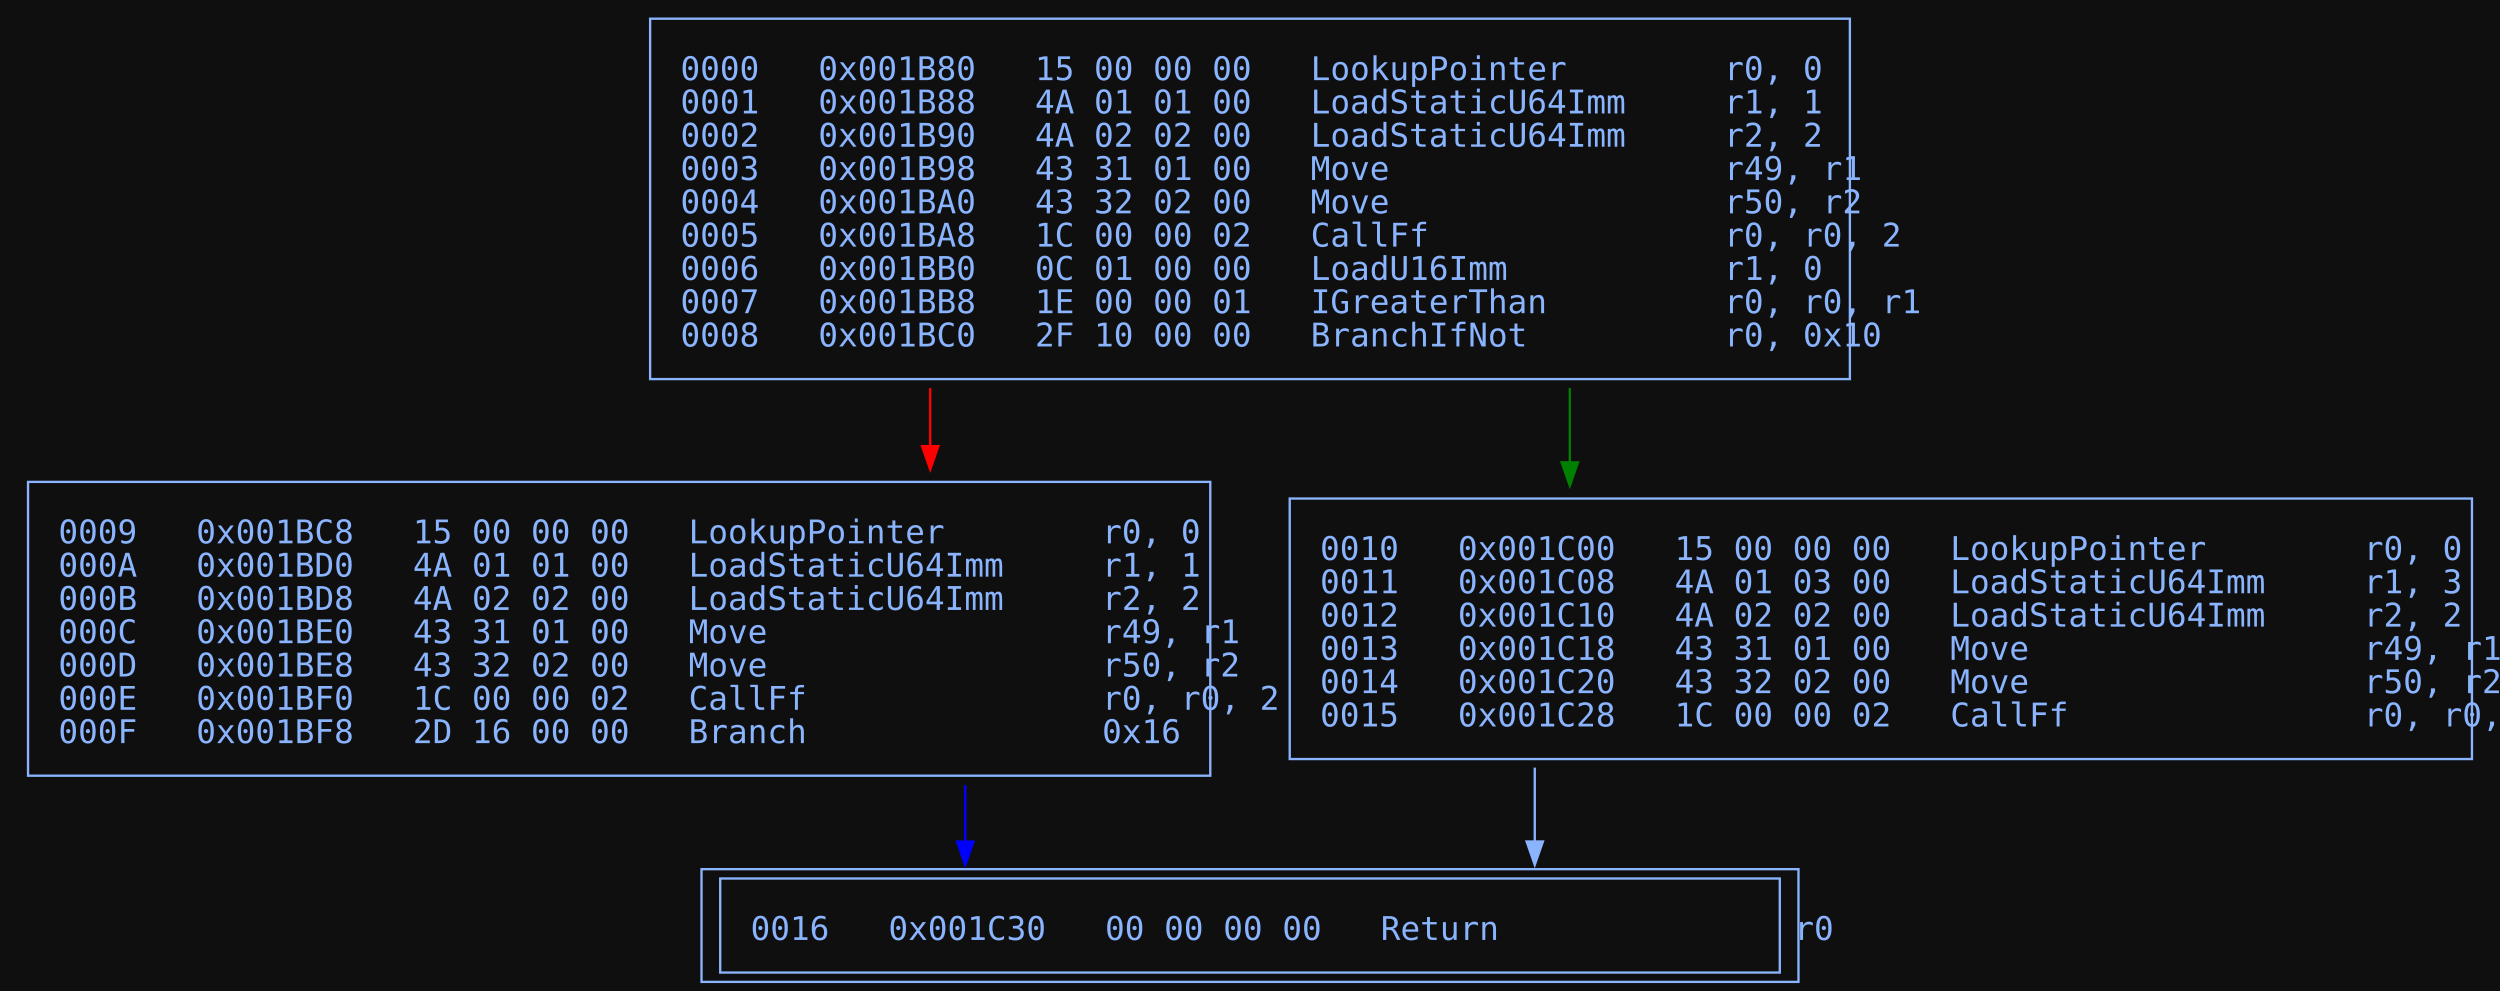
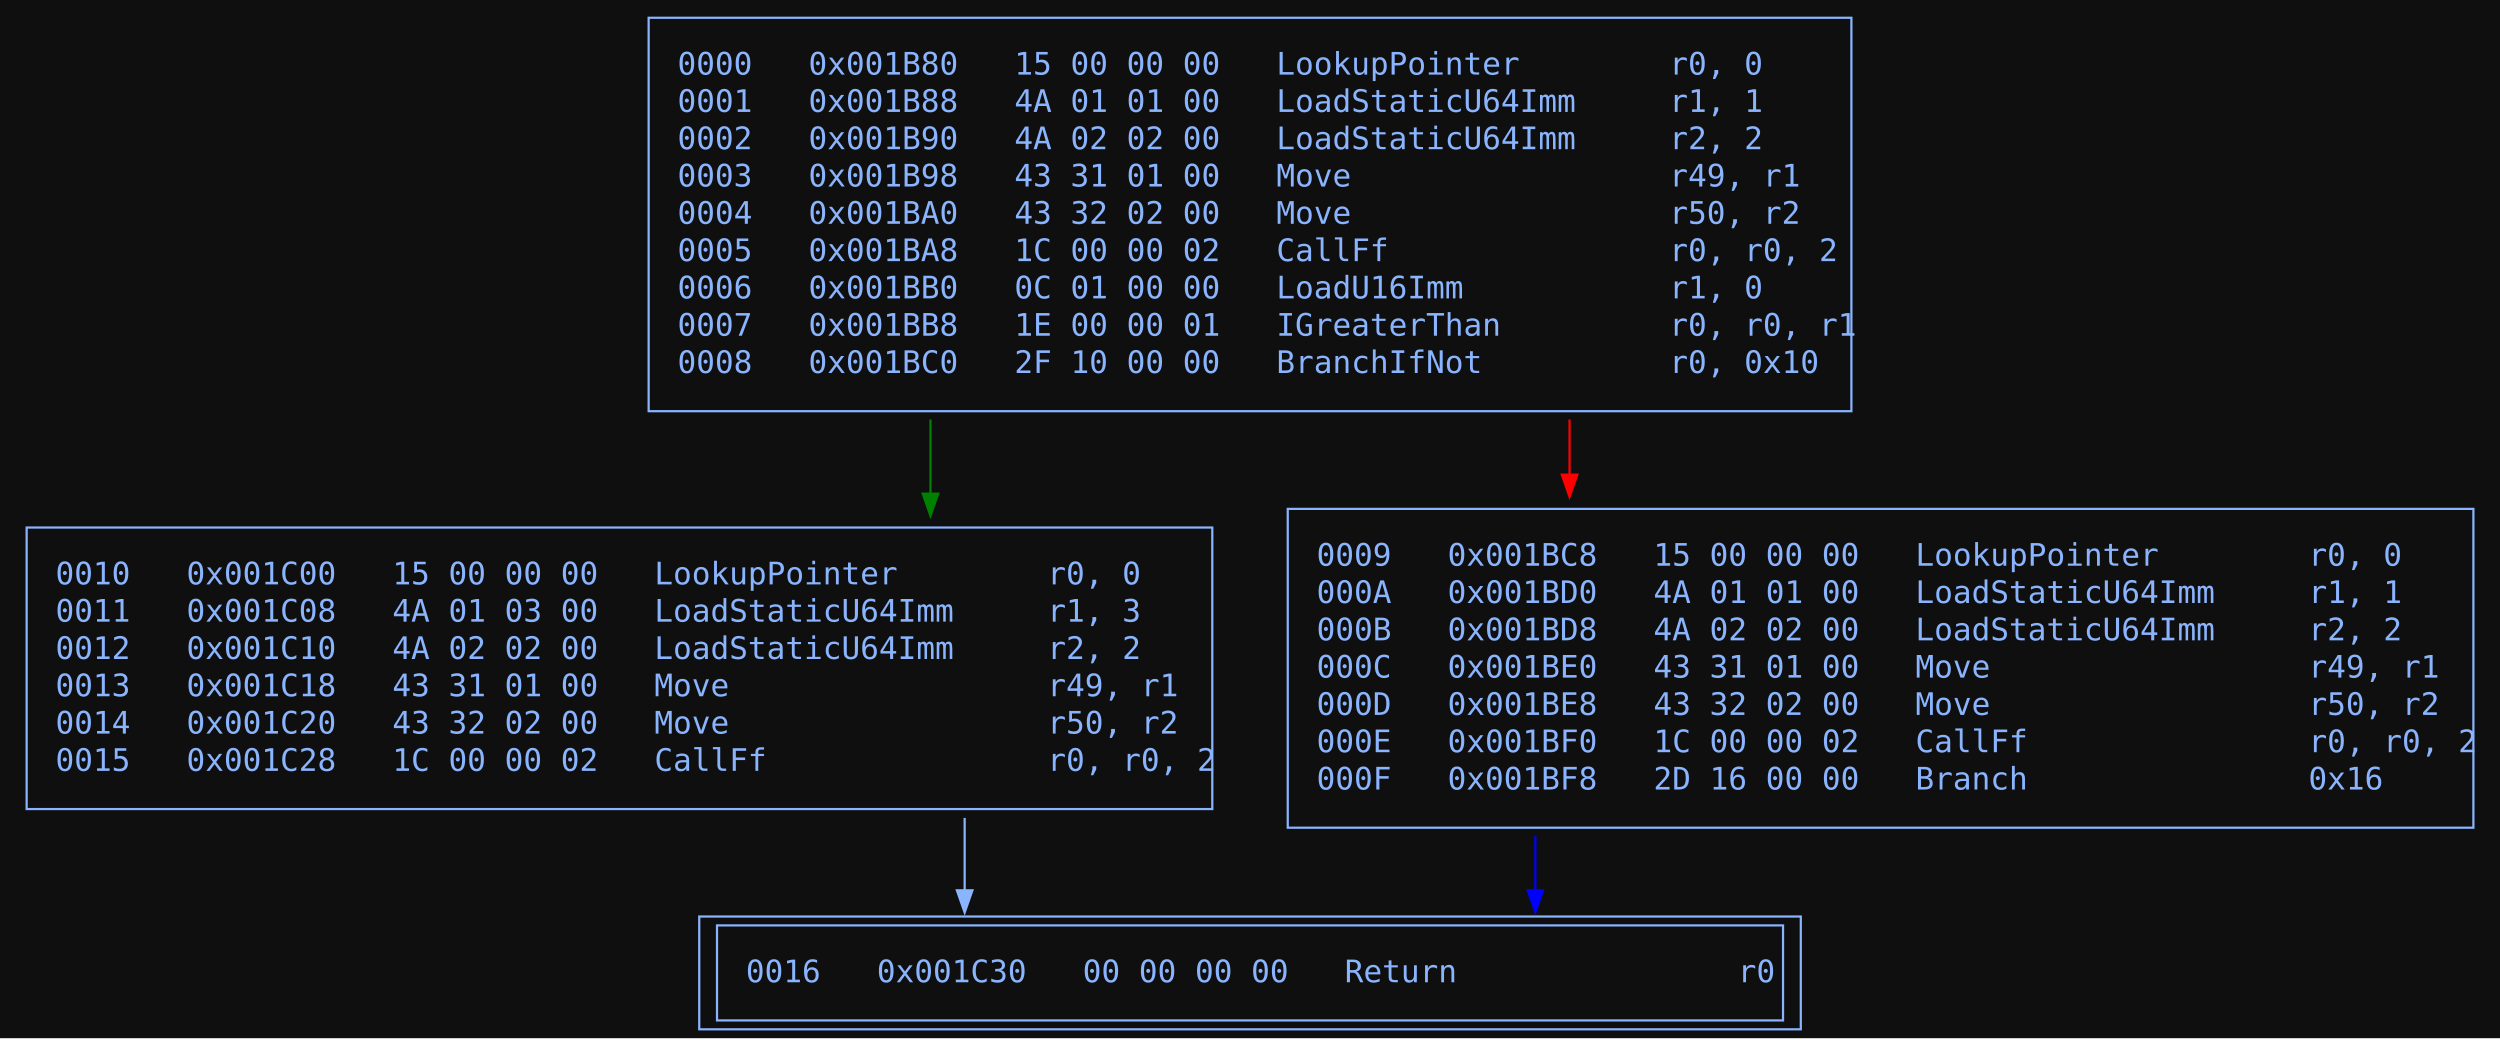
- <svg xmlns="http://www.w3.org/2000/svg" width="1070pt" height="424pt" viewBox="0.00 0.00 1070.00 424.00">
-   <g id="graph0" class="graph" transform="scale(1 1) rotate(0) translate(4 420.25)">
-     <polygon fill="#0f0f0f" stroke="none" points="-4,4 -4,-420.25 1066,-420.25 1066,4 -4,4" />
+ <svg xmlns="http://www.w3.org/2000/svg" width="1126pt" height="468pt" viewBox="0.00 0.00 1126.00 468.00">
+   <g id="graph0" class="graph" transform="scale(1 1) rotate(0) translate(4 463.6)">
+     <polygon fill="#0f0f0f" stroke="none" points="-4,4 -4,-463.6 1122.02,-463.6 1122.02,4 -4,4" />
    <g id="node1" class="node">
-       <polygon fill="none" stroke="#8ab4fe" points="274.25,-258 274.25,-412.25 787.75,-412.25 787.75,-258 274.25,-258" />
-       <text xml:space="preserve" text-anchor="start" x="287.25" y="-385.95" font-family="Consolas" font-size="14.00" fill="#8ab4fe">0000   0x001B80   15 00 00 00   LookupPointer        r0, 0  </text>
-       <text xml:space="preserve" text-anchor="start" x="287.25" y="-371.7" font-family="Consolas" font-size="14.00" fill="#8ab4fe">0001   0x001B88   4A 01 01 00   LoadStaticU64Imm     r1, 1  </text>
-       <text xml:space="preserve" text-anchor="start" x="287.25" y="-357.45" font-family="Consolas" font-size="14.00" fill="#8ab4fe">0002   0x001B90   4A 02 02 00   LoadStaticU64Imm     r2, 2  </text>
-       <text xml:space="preserve" text-anchor="start" x="287.25" y="-343.2" font-family="Consolas" font-size="14.00" fill="#8ab4fe">0003   0x001B98   43 31 01 00   Move                 r49, r1  </text>
-       <text xml:space="preserve" text-anchor="start" x="287.25" y="-328.95" font-family="Consolas" font-size="14.00" fill="#8ab4fe">0004   0x001BA0   43 32 02 00   Move                 r50, r2  </text>
-       <text xml:space="preserve" text-anchor="start" x="287.25" y="-314.7" font-family="Consolas" font-size="14.00" fill="#8ab4fe">0005   0x001BA8   1C 00 00 02   CallFf               r0, r0, 2  </text>
-       <text xml:space="preserve" text-anchor="start" x="287.25" y="-300.45" font-family="Consolas" font-size="14.00" fill="#8ab4fe">0006   0x001BB0   0C 01 00 00   LoadU16Imm           r1, 0  </text>
-       <text xml:space="preserve" text-anchor="start" x="287.25" y="-286.2" font-family="Consolas" font-size="14.00" fill="#8ab4fe">0007   0x001BB8   1E 00 00 01   IGreaterThan         r0, r0, r1  </text>
-       <text xml:space="preserve" text-anchor="start" x="287.25" y="-271.95" font-family="Consolas" font-size="14.00" fill="#8ab4fe">0008   0x001BC0   2F 10 00 00   BranchIfNot          r0, 0x10  </text>
+       <polygon fill="none" stroke="#8ab4fe" points="8,-99.2 8,-226 542.02,-226 542.02,-99.2 8,-99.2" />
+       <text xml:space="preserve" text-anchor="start" x="21" y="-200.4" font-family="Consolas" font-size="14.00" fill="#8ab4fe">0010   0x001C00   15 00 00 00   LookupPointer        r0, 0  </text>
+       <text xml:space="preserve" text-anchor="start" x="21" y="-183.6" font-family="Consolas" font-size="14.00" fill="#8ab4fe">0011   0x001C08   4A 01 03 00   LoadStaticU64Imm     r1, 3  </text>
+       <text xml:space="preserve" text-anchor="start" x="21" y="-166.8" font-family="Consolas" font-size="14.00" fill="#8ab4fe">0012   0x001C10   4A 02 02 00   LoadStaticU64Imm     r2, 2  </text>
+       <text xml:space="preserve" text-anchor="start" x="21" y="-150" font-family="Consolas" font-size="14.00" fill="#8ab4fe">0013   0x001C18   43 31 01 00   Move                 r49, r1  </text>
+       <text xml:space="preserve" text-anchor="start" x="21" y="-133.2" font-family="Consolas" font-size="14.00" fill="#8ab4fe">0014   0x001C20   43 32 02 00   Move                 r50, r2  </text>
+       <text xml:space="preserve" text-anchor="start" x="21" y="-116.4" font-family="Consolas" font-size="14.00" fill="#8ab4fe">0015   0x001C28   1C 00 00 02   CallFf               r0, r0, 2  </text>
+     </g>
+     <g id="node4" class="node">
+       <polygon fill="none" stroke="#8ab4fe" points="807.08,-50.8 310.94,-50.8 310.94,0 807.08,0 807.08,-50.8" />
+       <polygon fill="none" stroke="#8ab4fe" points="318.94,-4 318.94,-46.8 799.08,-46.8 799.08,-4 318.94,-4" />
+       <text xml:space="preserve" text-anchor="start" x="331.94" y="-21.2" font-family="Consolas" font-size="14.00" fill="#8ab4fe">0016   0x001C30   00 00 00 00   Return               r0  </text>
+     </g>
+     <g id="edge1" class="edge">
+       <path fill="none" stroke="#8ab4fe" d="M430.48,-95.21C430.48,-95.21 430.48,-62.6 430.48,-62.6" />
+       <polygon fill="#8ab4fe" stroke="#8ab4fe" points="433.98,-62.6 430.48,-52.6 426.98,-62.6 433.98,-62.6" />
    </g>
    <g id="node2" class="node">
-       <polygon fill="none" stroke="#8ab4fe" points="8,-88.25 8,-214 514,-214 514,-88.25 8,-88.25" />
-       <text xml:space="preserve" text-anchor="start" x="21" y="-187.7" font-family="Consolas" font-size="14.00" fill="#8ab4fe">0009   0x001BC8   15 00 00 00   LookupPointer        r0, 0  </text>
-       <text xml:space="preserve" text-anchor="start" x="21" y="-173.45" font-family="Consolas" font-size="14.00" fill="#8ab4fe">000A   0x001BD0   4A 01 01 00   LoadStaticU64Imm     r1, 1  </text>
-       <text xml:space="preserve" text-anchor="start" x="21" y="-159.2" font-family="Consolas" font-size="14.00" fill="#8ab4fe">000B   0x001BD8   4A 02 02 00   LoadStaticU64Imm     r2, 2  </text>
-       <text xml:space="preserve" text-anchor="start" x="21" y="-144.95" font-family="Consolas" font-size="14.00" fill="#8ab4fe">000C   0x001BE0   43 31 01 00   Move                 r49, r1  </text>
-       <text xml:space="preserve" text-anchor="start" x="21" y="-130.7" font-family="Consolas" font-size="14.00" fill="#8ab4fe">000D   0x001BE8   43 32 02 00   Move                 r50, r2  </text>
-       <text xml:space="preserve" text-anchor="start" x="21" y="-116.45" font-family="Consolas" font-size="14.00" fill="#8ab4fe">000E   0x001BF0   1C 00 00 02   CallFf               r0, r0, 2  </text>
-       <text xml:space="preserve" text-anchor="start" x="21" y="-102.2" font-family="Consolas" font-size="14.00" fill="#8ab4fe">000F   0x001BF8   2D 16 00 00   Branch               0x16  </text>
+       <polygon fill="none" stroke="#8ab4fe" points="288.15,-278.4 288.15,-455.6 829.87,-455.6 829.87,-278.4 288.15,-278.4" />
+       <text xml:space="preserve" text-anchor="start" x="301.15" y="-430" font-family="Consolas" font-size="14.00" fill="#8ab4fe">0000   0x001B80   15 00 00 00   LookupPointer        r0, 0  </text>
+       <text xml:space="preserve" text-anchor="start" x="301.15" y="-413.2" font-family="Consolas" font-size="14.00" fill="#8ab4fe">0001   0x001B88   4A 01 01 00   LoadStaticU64Imm     r1, 1  </text>
+       <text xml:space="preserve" text-anchor="start" x="301.15" y="-396.4" font-family="Consolas" font-size="14.00" fill="#8ab4fe">0002   0x001B90   4A 02 02 00   LoadStaticU64Imm     r2, 2  </text>
+       <text xml:space="preserve" text-anchor="start" x="301.15" y="-379.6" font-family="Consolas" font-size="14.00" fill="#8ab4fe">0003   0x001B98   43 31 01 00   Move                 r49, r1  </text>
+       <text xml:space="preserve" text-anchor="start" x="301.15" y="-362.8" font-family="Consolas" font-size="14.00" fill="#8ab4fe">0004   0x001BA0   43 32 02 00   Move                 r50, r2  </text>
+       <text xml:space="preserve" text-anchor="start" x="301.15" y="-346" font-family="Consolas" font-size="14.00" fill="#8ab4fe">0005   0x001BA8   1C 00 00 02   CallFf               r0, r0, 2  </text>
+       <text xml:space="preserve" text-anchor="start" x="301.15" y="-329.2" font-family="Consolas" font-size="14.00" fill="#8ab4fe">0006   0x001BB0   0C 01 00 00   LoadU16Imm           r1, 0  </text>
+       <text xml:space="preserve" text-anchor="start" x="301.15" y="-312.4" font-family="Consolas" font-size="14.00" fill="#8ab4fe">0007   0x001BB8   1E 00 00 01   IGreaterThan         r0, r0, r1  </text>
+       <text xml:space="preserve" text-anchor="start" x="301.15" y="-295.6" font-family="Consolas" font-size="14.00" fill="#8ab4fe">0008   0x001BC0   2F 10 00 00   BranchIfNot          r0, 0x10  </text>
    </g>
    <g id="edge2" class="edge">
-       <path fill="none" stroke="red" d="M394.12,-254.15C394.12,-254.15 394.12,-229.3 394.12,-229.3" />
-       <polygon fill="red" stroke="red" points="397.63,-229.3 394.13,-219.3 390.63,-229.3 397.63,-229.3" />
+       <path fill="none" stroke="green" d="M415.09,-274.67C415.09,-274.67 415.09,-241.26 415.09,-241.26" />
+       <polygon fill="green" stroke="green" points="418.59,-241.26 415.09,-231.26 411.59,-241.26 418.59,-241.26" />
    </g>
    <g id="node3" class="node">
-       <polygon fill="none" stroke="#8ab4fe" points="548,-95.38 548,-206.88 1054,-206.88 1054,-95.38 548,-95.38" />
-       <text xml:space="preserve" text-anchor="start" x="561" y="-180.57" font-family="Consolas" font-size="14.00" fill="#8ab4fe">0010   0x001C00   15 00 00 00   LookupPointer        r0, 0  </text>
-       <text xml:space="preserve" text-anchor="start" x="561" y="-166.32" font-family="Consolas" font-size="14.00" fill="#8ab4fe">0011   0x001C08   4A 01 03 00   LoadStaticU64Imm     r1, 3  </text>
-       <text xml:space="preserve" text-anchor="start" x="561" y="-152.07" font-family="Consolas" font-size="14.00" fill="#8ab4fe">0012   0x001C10   4A 02 02 00   LoadStaticU64Imm     r2, 2  </text>
-       <text xml:space="preserve" text-anchor="start" x="561" y="-137.82" font-family="Consolas" font-size="14.00" fill="#8ab4fe">0013   0x001C18   43 31 01 00   Move                 r49, r1  </text>
-       <text xml:space="preserve" text-anchor="start" x="561" y="-123.58" font-family="Consolas" font-size="14.00" fill="#8ab4fe">0014   0x001C20   43 32 02 00   Move                 r50, r2  </text>
-       <text xml:space="preserve" text-anchor="start" x="561" y="-109.33" font-family="Consolas" font-size="14.00" fill="#8ab4fe">0015   0x001C28   1C 00 00 02   CallFf               r0, r0, 2  </text>
-     </g>
-     <g id="edge1" class="edge">
-       <path fill="none" stroke="green" d="M667.88,-254.15C667.88,-254.15 667.88,-222.35 667.88,-222.35" />
-       <polygon fill="green" stroke="green" points="671.38,-222.35 667.88,-212.35 664.38,-222.35 671.38,-222.35" />
-     </g>
-     <g id="node4" class="node">
-       <polygon fill="none" stroke="#8ab4fe" points="765.75,-48.25 296.25,-48.25 296.25,0 765.75,0 765.75,-48.25" />
-       <polygon fill="none" stroke="#8ab4fe" points="304.25,-4 304.25,-44.25 757.75,-44.25 757.75,-4 304.25,-4" />
-       <text xml:space="preserve" text-anchor="start" x="317.25" y="-17.95" font-family="Consolas" font-size="14.00" fill="#8ab4fe">0016   0x001C30   00 00 00 00   Return               r0  </text>
+       <polygon fill="none" stroke="#8ab4fe" points="576,-90.8 576,-234.4 1110.02,-234.4 1110.02,-90.8 576,-90.8" />
+       <text xml:space="preserve" text-anchor="start" x="589" y="-208.8" font-family="Consolas" font-size="14.00" fill="#8ab4fe">0009   0x001BC8   15 00 00 00   LookupPointer        r0, 0  </text>
+       <text xml:space="preserve" text-anchor="start" x="589" y="-192" font-family="Consolas" font-size="14.00" fill="#8ab4fe">000A   0x001BD0   4A 01 01 00   LoadStaticU64Imm     r1, 1  </text>
+       <text xml:space="preserve" text-anchor="start" x="589" y="-175.2" font-family="Consolas" font-size="14.00" fill="#8ab4fe">000B   0x001BD8   4A 02 02 00   LoadStaticU64Imm     r2, 2  </text>
+       <text xml:space="preserve" text-anchor="start" x="589" y="-158.4" font-family="Consolas" font-size="14.00" fill="#8ab4fe">000C   0x001BE0   43 31 01 00   Move                 r49, r1  </text>
+       <text xml:space="preserve" text-anchor="start" x="589" y="-141.6" font-family="Consolas" font-size="14.00" fill="#8ab4fe">000D   0x001BE8   43 32 02 00   Move                 r50, r2  </text>
+       <text xml:space="preserve" text-anchor="start" x="589" y="-124.8" font-family="Consolas" font-size="14.00" fill="#8ab4fe">000E   0x001BF0   1C 00 00 02   CallFf               r0, r0, 2  </text>
+       <text xml:space="preserve" text-anchor="start" x="589" y="-108" font-family="Consolas" font-size="14.00" fill="#8ab4fe">000F   0x001BF8   2D 16 00 00   Branch               0x16  </text>
    </g>
    <g id="edge3" class="edge">
-       <path fill="none" stroke="blue" d="M409.12,-84.28C409.12,-84.28 409.12,-60.05 409.12,-60.05" />
-       <polygon fill="blue" stroke="blue" points="412.63,-60.05 409.13,-50.05 405.63,-60.05 412.63,-60.05" />
+       <path fill="none" stroke="red" d="M702.93,-274.67C702.93,-274.67 702.93,-249.81 702.93,-249.81" />
+       <polygon fill="red" stroke="red" points="706.43,-249.81 702.93,-239.81 699.43,-249.81 706.43,-249.81" />
    </g>
    <g id="edge4" class="edge">
-       <path fill="none" stroke="#8ab4fe" d="M652.88,-91.72C652.88,-91.72 652.88,-60.1 652.88,-60.1" />
-       <polygon fill="#8ab4fe" stroke="#8ab4fe" points="656.38,-60.1 652.88,-50.1 649.38,-60.1 656.38,-60.1" />
+       <path fill="none" stroke="blue" d="M687.54,-87.18C687.54,-87.18 687.54,-62.69 687.54,-62.69" />
+       <polygon fill="blue" stroke="blue" points="691.04,-62.69 687.54,-52.69 684.04,-62.69 691.04,-62.69" />
    </g>
  </g>
</svg>
